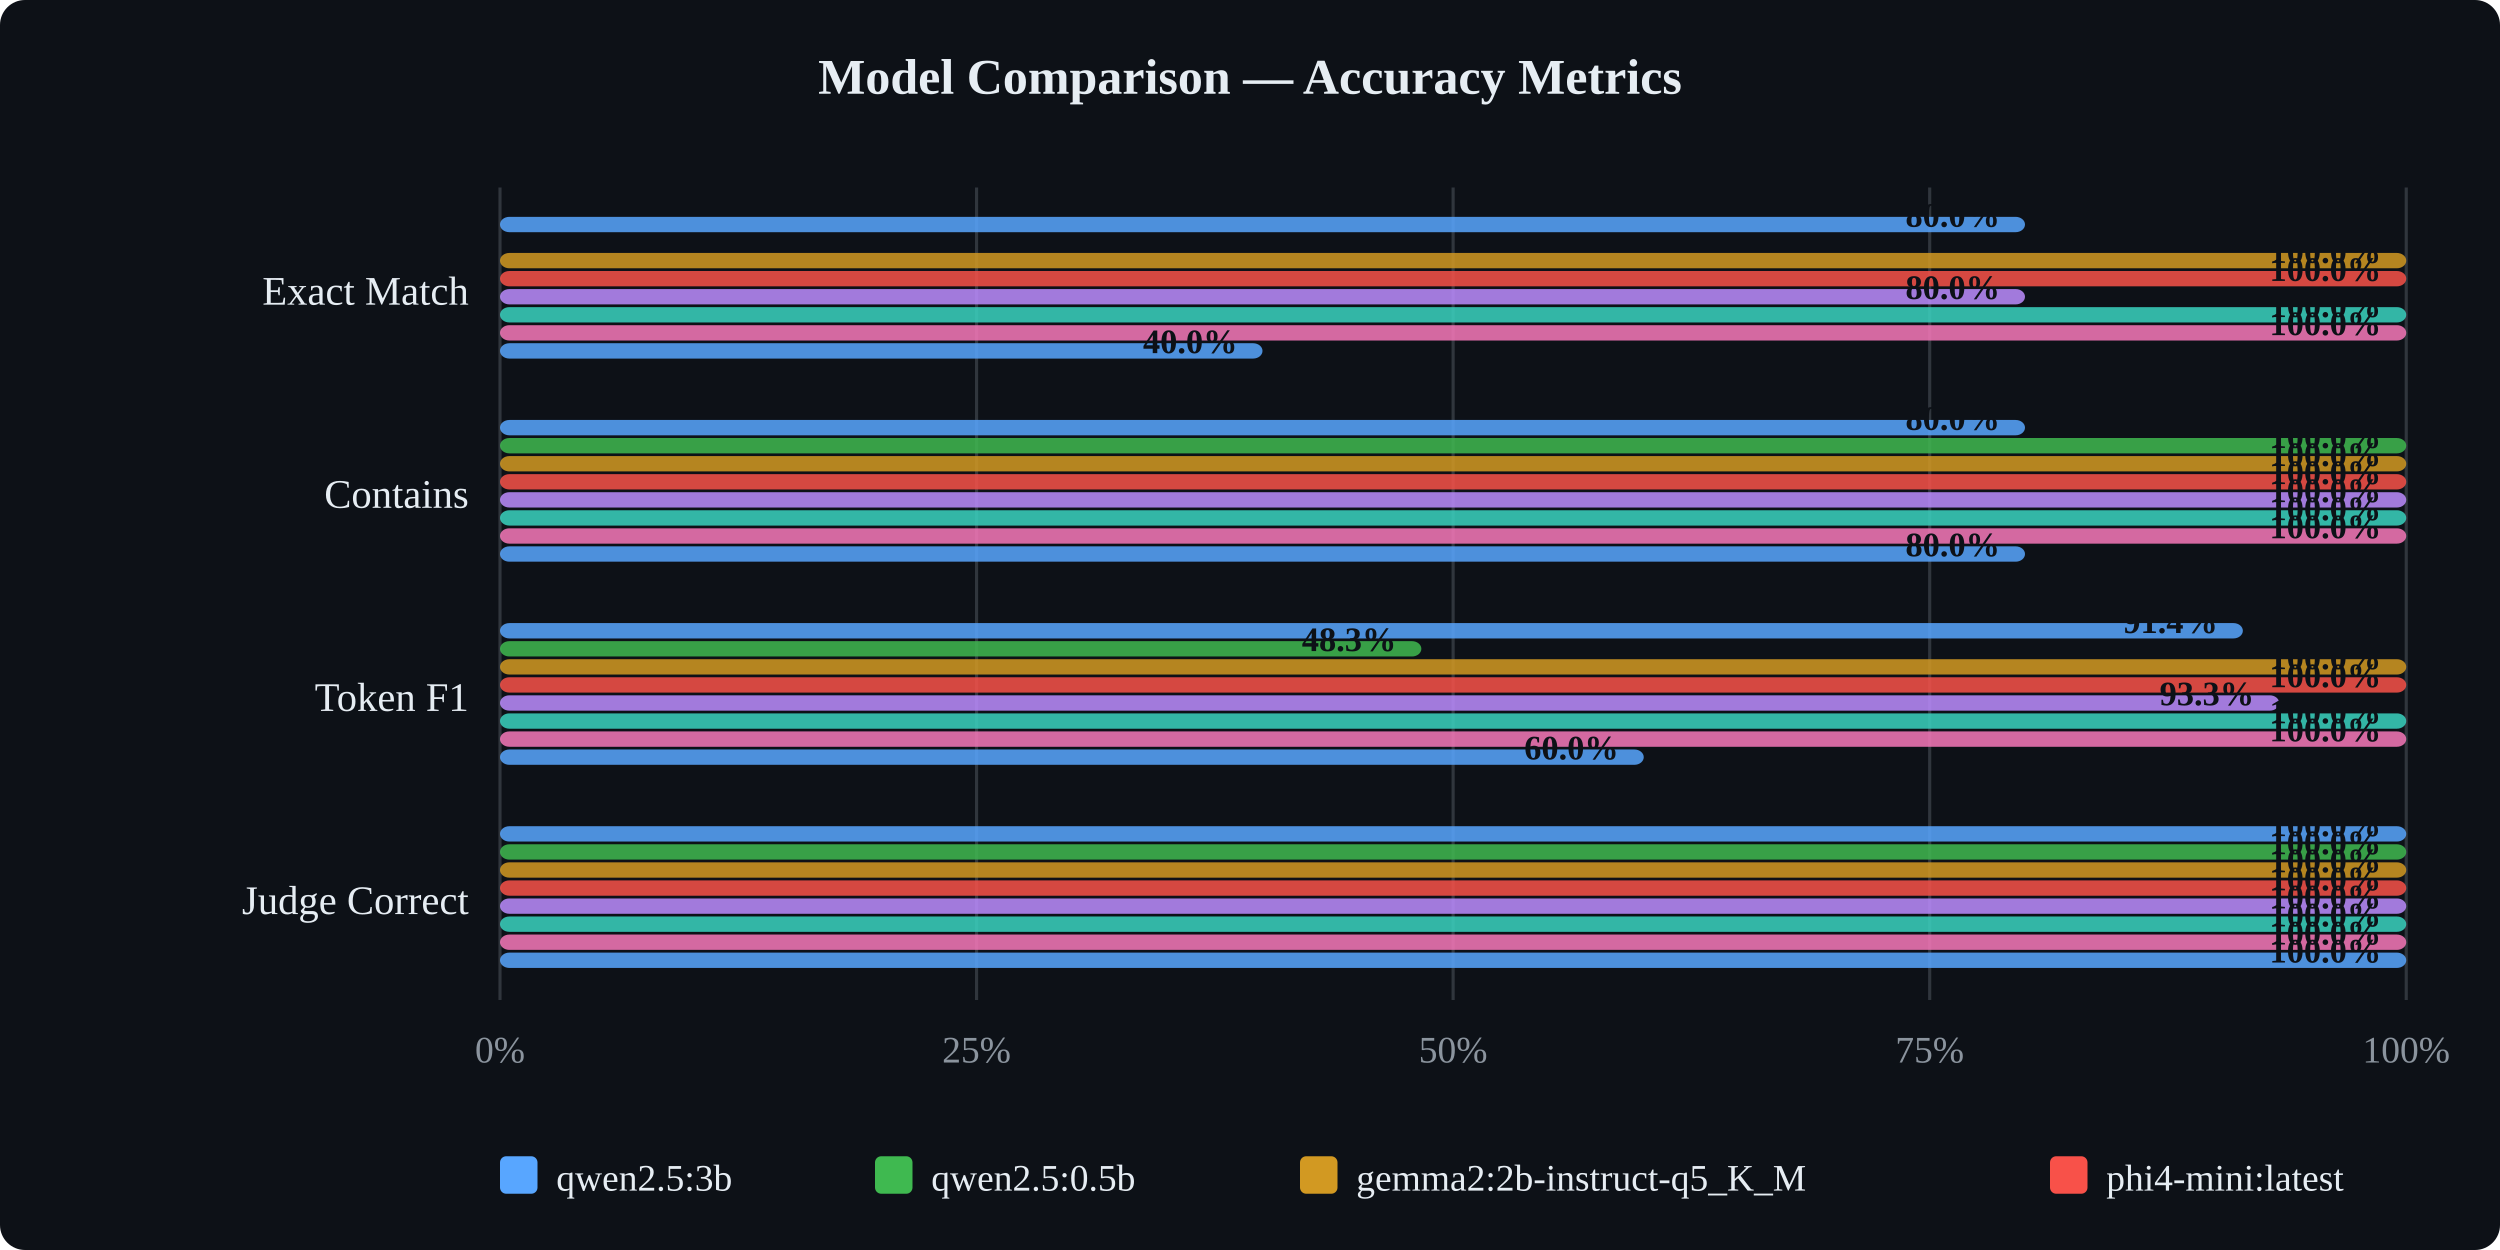
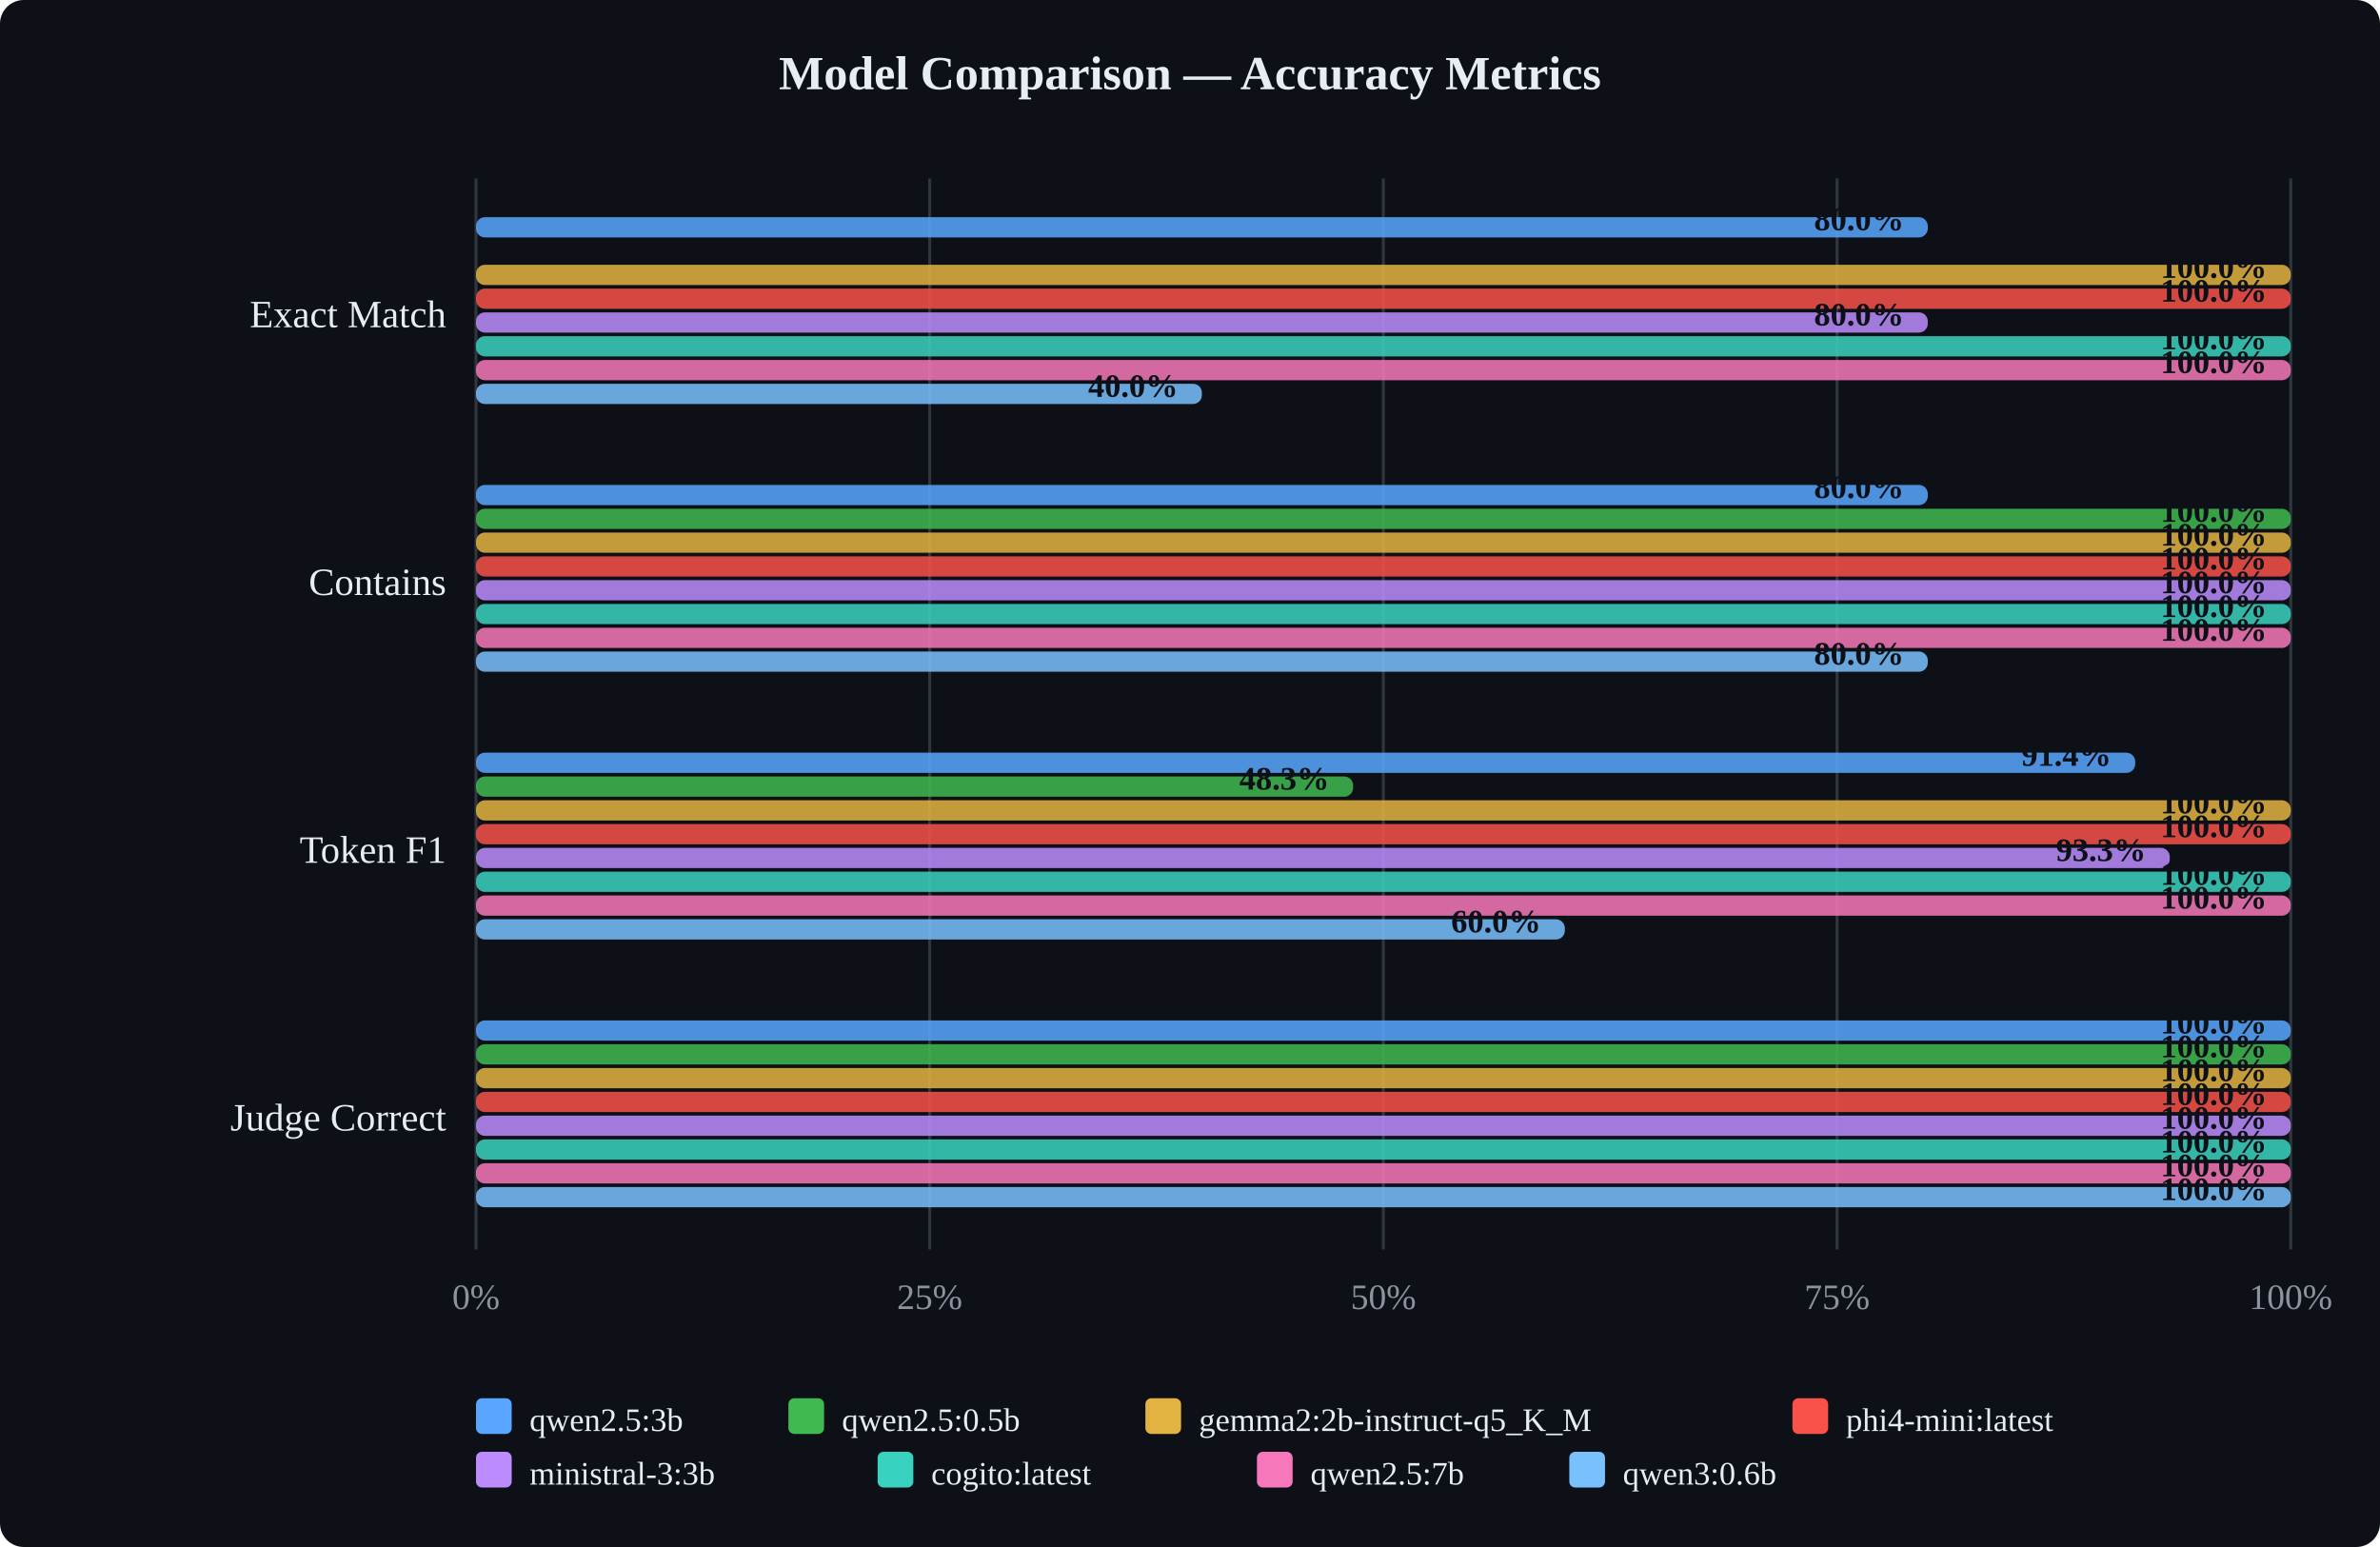
- <svg xmlns="http://www.w3.org/2000/svg" width="800" height="400" viewBox="0 0 800 400">
-   <rect width="800" height="400" rx="8" fill="#0d1117" />
+ <svg xmlns="http://www.w3.org/2000/svg" width="800" height="520" viewBox="0 0 800 520">
+   <rect width="800" height="520" rx="8" fill="#0d1117" />
  <text x="400.0" y="30" text-anchor="middle" fill="#e6edf3" font-size="16" font-weight="600">Model Comparison — Accuracy Metrics</text>
-   <line x1="160" y1="60" x2="160" y2="320" stroke="#30363d" stroke-width="1" />
-   <line x1="312.5" y1="60" x2="312.5" y2="320" stroke="#30363d" stroke-width="1" />
-   <line x1="465.0" y1="60" x2="465.0" y2="320" stroke="#30363d" stroke-width="1" />
-   <line x1="617.5" y1="60" x2="617.5" y2="320" stroke="#30363d" stroke-width="1" />
-   <line x1="770.0" y1="60" x2="770.0" y2="320" stroke="#30363d" stroke-width="1" />
-   <rect x="160" y="69.389" width="488.0" height="4.911" rx="3" fill="#58a6ff" opacity="0.85">
-     <animate attributeName="width" from="0" to="488.0" dur="0.6s" fill="freeze" />
-   </rect>
-   <text x="640.0" y="72.567" text-anchor="end" fill="#0d1117" font-size="11" font-weight="600">80.0%</text>
-   <rect x="160" y="75.167" width="0" height="4.911" rx="3" fill="#3fb950" opacity="0.85">
-     <animate attributeName="width" from="0" to="0" dur="0.6s" fill="freeze" />
-   </rect>
-   <rect x="160" y="80.944" width="610.0" height="4.911" rx="3" fill="#d29922" opacity="0.85">
-     <animate attributeName="width" from="0" to="610.0" dur="0.6s" fill="freeze" />
-   </rect>
-   <text x="762.0" y="84.122" text-anchor="end" fill="#0d1117" font-size="11" font-weight="600">100.0%</text>
-   <rect x="160" y="86.722" width="610.0" height="4.911" rx="3" fill="#f85149" opacity="0.85">
-     <animate attributeName="width" from="0" to="610.0" dur="0.6s" fill="freeze" />
-   </rect>
-   <text x="762.0" y="89.9" text-anchor="end" fill="#0d1117" font-size="11" font-weight="600">100.0%</text>
-   <rect x="160" y="92.5" width="488.0" height="4.911" rx="3" fill="#bc8cff" opacity="0.85">
-     <animate attributeName="width" from="0" to="488.0" dur="0.6s" fill="freeze" />
-   </rect>
-   <text x="640.0" y="95.678" text-anchor="end" fill="#0d1117" font-size="11" font-weight="600">80.0%</text>
-   <rect x="160" y="98.278" width="610.0" height="4.911" rx="3" fill="#39d2c0" opacity="0.85">
-     <animate attributeName="width" from="0" to="610.0" dur="0.6s" fill="freeze" />
-   </rect>
-   <text x="762.0" y="101.456" text-anchor="end" fill="#0d1117" font-size="11" font-weight="600">100.0%</text>
-   <rect x="160" y="104.056" width="610.0" height="4.911" rx="3" fill="#f778ba" opacity="0.85">
-     <animate attributeName="width" from="0" to="610.0" dur="0.6s" fill="freeze" />
-   </rect>
-   <text x="762.0" y="107.233" text-anchor="end" fill="#0d1117" font-size="11" font-weight="600">100.0%</text>
-   <rect x="160" y="109.833" width="244.0" height="4.911" rx="3" fill="#58a6ff" opacity="0.85">
-     <animate attributeName="width" from="0" to="244.0" dur="0.6s" fill="freeze" />
-   </rect>
-   <text x="396.0" y="113.011" text-anchor="end" fill="#0d1117" font-size="11" font-weight="600">40.0%</text>
-   <rect x="160" y="134.389" width="488.0" height="4.911" rx="3" fill="#58a6ff" opacity="0.85">
-     <animate attributeName="width" from="0" to="488.0" dur="0.6s" fill="freeze" />
-   </rect>
-   <text x="640.0" y="137.567" text-anchor="end" fill="#0d1117" font-size="11" font-weight="600">80.0%</text>
-   <rect x="160" y="140.167" width="610.0" height="4.911" rx="3" fill="#3fb950" opacity="0.85">
-     <animate attributeName="width" from="0" to="610.0" dur="0.6s" fill="freeze" />
-   </rect>
-   <text x="762.0" y="143.344" text-anchor="end" fill="#0d1117" font-size="11" font-weight="600">100.0%</text>
-   <rect x="160" y="145.944" width="610.0" height="4.911" rx="3" fill="#d29922" opacity="0.85">
-     <animate attributeName="width" from="0" to="610.0" dur="0.6s" fill="freeze" />
-   </rect>
-   <text x="762.0" y="149.122" text-anchor="end" fill="#0d1117" font-size="11" font-weight="600">100.0%</text>
-   <rect x="160" y="151.722" width="610.0" height="4.911" rx="3" fill="#f85149" opacity="0.85">
-     <animate attributeName="width" from="0" to="610.0" dur="0.6s" fill="freeze" />
-   </rect>
-   <text x="762.0" y="154.9" text-anchor="end" fill="#0d1117" font-size="11" font-weight="600">100.0%</text>
-   <rect x="160" y="157.5" width="610.0" height="4.911" rx="3" fill="#bc8cff" opacity="0.85">
-     <animate attributeName="width" from="0" to="610.0" dur="0.6s" fill="freeze" />
-   </rect>
-   <text x="762.0" y="160.678" text-anchor="end" fill="#0d1117" font-size="11" font-weight="600">100.0%</text>
-   <rect x="160" y="163.278" width="610.0" height="4.911" rx="3" fill="#39d2c0" opacity="0.85">
-     <animate attributeName="width" from="0" to="610.0" dur="0.6s" fill="freeze" />
-   </rect>
-   <text x="762.0" y="166.456" text-anchor="end" fill="#0d1117" font-size="11" font-weight="600">100.0%</text>
-   <rect x="160" y="169.056" width="610.0" height="4.911" rx="3" fill="#f778ba" opacity="0.85">
-     <animate attributeName="width" from="0" to="610.0" dur="0.6s" fill="freeze" />
-   </rect>
-   <text x="762.0" y="172.233" text-anchor="end" fill="#0d1117" font-size="11" font-weight="600">100.0%</text>
-   <rect x="160" y="174.833" width="488.0" height="4.911" rx="3" fill="#58a6ff" opacity="0.85">
-     <animate attributeName="width" from="0" to="488.0" dur="0.6s" fill="freeze" />
-   </rect>
-   <text x="640.0" y="178.011" text-anchor="end" fill="#0d1117" font-size="11" font-weight="600">80.0%</text>
-   <rect x="160" y="199.389" width="557.714" height="4.911" rx="3" fill="#58a6ff" opacity="0.85">
-     <animate attributeName="width" from="0" to="557.714" dur="0.6s" fill="freeze" />
-   </rect>
-   <text x="709.714" y="202.567" text-anchor="end" fill="#0d1117" font-size="11" font-weight="600">91.4%</text>
-   <rect x="160" y="205.167" width="294.833" height="4.911" rx="3" fill="#3fb950" opacity="0.85">
-     <animate attributeName="width" from="0" to="294.833" dur="0.6s" fill="freeze" />
-   </rect>
-   <text x="446.833" y="208.344" text-anchor="end" fill="#0d1117" font-size="11" font-weight="600">48.3%</text>
-   <rect x="160" y="210.944" width="610.0" height="4.911" rx="3" fill="#d29922" opacity="0.85">
-     <animate attributeName="width" from="0" to="610.0" dur="0.6s" fill="freeze" />
-   </rect>
-   <text x="762.0" y="214.122" text-anchor="end" fill="#0d1117" font-size="11" font-weight="600">100.0%</text>
-   <rect x="160" y="216.722" width="610.0" height="4.911" rx="3" fill="#f85149" opacity="0.85">
-     <animate attributeName="width" from="0" to="610.0" dur="0.6s" fill="freeze" />
-   </rect>
-   <text x="762.0" y="219.9" text-anchor="end" fill="#0d1117" font-size="11" font-weight="600">100.0%</text>
-   <rect x="160" y="222.5" width="569.333" height="4.911" rx="3" fill="#bc8cff" opacity="0.85">
-     <animate attributeName="width" from="0" to="569.333" dur="0.6s" fill="freeze" />
-   </rect>
-   <text x="721.333" y="225.678" text-anchor="end" fill="#0d1117" font-size="11" font-weight="600">93.3%</text>
-   <rect x="160" y="228.278" width="610.0" height="4.911" rx="3" fill="#39d2c0" opacity="0.85">
-     <animate attributeName="width" from="0" to="610.0" dur="0.6s" fill="freeze" />
-   </rect>
-   <text x="762.0" y="231.456" text-anchor="end" fill="#0d1117" font-size="11" font-weight="600">100.0%</text>
-   <rect x="160" y="234.056" width="610.0" height="4.911" rx="3" fill="#f778ba" opacity="0.85">
-     <animate attributeName="width" from="0" to="610.0" dur="0.6s" fill="freeze" />
-   </rect>
-   <text x="762.0" y="237.233" text-anchor="end" fill="#0d1117" font-size="11" font-weight="600">100.0%</text>
-   <rect x="160" y="239.833" width="366.0" height="4.911" rx="3" fill="#58a6ff" opacity="0.85">
-     <animate attributeName="width" from="0" to="366.0" dur="0.6s" fill="freeze" />
-   </rect>
-   <text x="518.0" y="243.011" text-anchor="end" fill="#0d1117" font-size="11" font-weight="600">60.0%</text>
-   <rect x="160" y="264.389" width="610.0" height="4.911" rx="3" fill="#58a6ff" opacity="0.85">
-     <animate attributeName="width" from="0" to="610.0" dur="0.6s" fill="freeze" />
-   </rect>
-   <text x="762.0" y="267.567" text-anchor="end" fill="#0d1117" font-size="11" font-weight="600">100.0%</text>
-   <rect x="160" y="270.167" width="610.0" height="4.911" rx="3" fill="#3fb950" opacity="0.85">
-     <animate attributeName="width" from="0" to="610.0" dur="0.6s" fill="freeze" />
-   </rect>
-   <text x="762.0" y="273.344" text-anchor="end" fill="#0d1117" font-size="11" font-weight="600">100.0%</text>
-   <rect x="160" y="275.944" width="610.0" height="4.911" rx="3" fill="#d29922" opacity="0.85">
-     <animate attributeName="width" from="0" to="610.0" dur="0.6s" fill="freeze" />
-   </rect>
-   <text x="762.0" y="279.122" text-anchor="end" fill="#0d1117" font-size="11" font-weight="600">100.0%</text>
-   <rect x="160" y="281.722" width="610.0" height="4.911" rx="3" fill="#f85149" opacity="0.85">
-     <animate attributeName="width" from="0" to="610.0" dur="0.6s" fill="freeze" />
-   </rect>
-   <text x="762.0" y="284.9" text-anchor="end" fill="#0d1117" font-size="11" font-weight="600">100.0%</text>
-   <rect x="160" y="287.5" width="610.0" height="4.911" rx="3" fill="#bc8cff" opacity="0.85">
-     <animate attributeName="width" from="0" to="610.0" dur="0.6s" fill="freeze" />
-   </rect>
-   <text x="762.0" y="290.678" text-anchor="end" fill="#0d1117" font-size="11" font-weight="600">100.0%</text>
-   <rect x="160" y="293.278" width="610.0" height="4.911" rx="3" fill="#39d2c0" opacity="0.85">
-     <animate attributeName="width" from="0" to="610.0" dur="0.6s" fill="freeze" />
-   </rect>
-   <text x="762.0" y="296.456" text-anchor="end" fill="#0d1117" font-size="11" font-weight="600">100.0%</text>
-   <rect x="160" y="299.056" width="610.0" height="4.911" rx="3" fill="#f778ba" opacity="0.85">
-     <animate attributeName="width" from="0" to="610.0" dur="0.6s" fill="freeze" />
-   </rect>
-   <text x="762.0" y="302.233" text-anchor="end" fill="#0d1117" font-size="11" font-weight="600">100.0%</text>
-   <rect x="160" y="304.833" width="610.0" height="4.911" rx="3" fill="#58a6ff" opacity="0.85">
-     <animate attributeName="width" from="0" to="610.0" dur="0.6s" fill="freeze" />
-   </rect>
-   <text x="762.0" y="308.011" text-anchor="end" fill="#0d1117" font-size="11" font-weight="600">100.0%</text>
-   <text x="160" y="340" text-anchor="middle" fill="#8b949e" font-size="12">0%</text>
-   <text x="312.5" y="340" text-anchor="middle" fill="#8b949e" font-size="12">25%</text>
-   <text x="465.0" y="340" text-anchor="middle" fill="#8b949e" font-size="12">50%</text>
-   <text x="617.5" y="340" text-anchor="middle" fill="#8b949e" font-size="12">75%</text>
-   <text x="770.0" y="340" text-anchor="middle" fill="#8b949e" font-size="12">100%</text>
-   <text x="150" y="97.5" text-anchor="end" fill="#e6edf3" font-size="13" font-weight="500">Exact Match</text>
-   <text x="150" y="162.5" text-anchor="end" fill="#e6edf3" font-size="13" font-weight="500">Contains</text>
-   <text x="150" y="227.5" text-anchor="end" fill="#e6edf3" font-size="13" font-weight="500">Token F1</text>
-   <text x="150" y="292.5" text-anchor="end" fill="#e6edf3" font-size="13" font-weight="500">Judge Correct</text>
-   <rect x="160" y="370" width="12" height="12" rx="2" fill="#58a6ff" />
-   <text x="178" y="381" fill="#e6edf3" font-size="12">qwen2.5:3b</text>
-   <rect x="280" y="370" width="12" height="12" rx="2" fill="#3fb950" />
-   <text x="298" y="381" fill="#e6edf3" font-size="12">qwen2.5:0.5b</text>
-   <rect x="416" y="370" width="12" height="12" rx="2" fill="#d29922" />
-   <text x="434" y="381" fill="#e6edf3" font-size="12">gemma2:2b-instruct-q5_K_M</text>
-   <rect x="656" y="370" width="12" height="12" rx="2" fill="#f85149" />
-   <text x="674" y="381" fill="#e6edf3" font-size="12">phi4-mini:latest</text>
-   <rect x="824" y="370" width="12" height="12" rx="2" fill="#bc8cff" />
-   <text x="842" y="381" fill="#e6edf3" font-size="12">ministral-3:3b</text>
-   <rect x="976" y="370" width="12" height="12" rx="2" fill="#39d2c0" />
-   <text x="994" y="381" fill="#e6edf3" font-size="12">cogito:latest</text>
-   <rect x="1120" y="370" width="12" height="12" rx="2" fill="#f778ba" />
-   <text x="1138" y="381" fill="#e6edf3" font-size="12">qwen2.5:7b</text>
-   <rect x="1240" y="370" width="12" height="12" rx="2" fill="#58a6ff" />
-   <text x="1258" y="381" fill="#e6edf3" font-size="12">qwen3:0.6b</text>
+   <line x1="160" y1="60" x2="160" y2="420" stroke="#30363d" stroke-width="1" />
+   <line x1="312.5" y1="60" x2="312.5" y2="420" stroke="#30363d" stroke-width="1" />
+   <line x1="465.0" y1="60" x2="465.0" y2="420" stroke="#30363d" stroke-width="1" />
+   <line x1="617.5" y1="60" x2="617.5" y2="420" stroke="#30363d" stroke-width="1" />
+   <line x1="770.0" y1="60" x2="770.0" y2="420" stroke="#30363d" stroke-width="1" />
+   <g class="bar-group" style="cursor:pointer">
+     <rect x="160" y="73.0" width="488.0" height="6.8" rx="3" fill="#58a6ff" opacity="0.85">
+       <animate attributeName="width" from="0" to="488.0" dur="0.6s" fill="freeze" />
+     </rect>
+   </g>
+   <text x="640.0" y="77.4" text-anchor="end" fill="#0d1117" font-size="11" font-weight="600">80.0%</text>
+   <g class="bar-group" style="cursor:pointer">
+     <rect x="160" y="81.0" width="0" height="6.8" rx="3" fill="#3fb950" opacity="0.85">
+       <animate attributeName="width" from="0" to="0" dur="0.6s" fill="freeze" />
+     </rect>
+   </g>
+   <g class="bar-group" style="cursor:pointer">
+     <rect x="160" y="89.0" width="610.0" height="6.8" rx="3" fill="#e3b341" opacity="0.85">
+       <animate attributeName="width" from="0" to="610.0" dur="0.6s" fill="freeze" />
+     </rect>
+   </g>
+   <text x="762.0" y="93.4" text-anchor="end" fill="#0d1117" font-size="11" font-weight="600">100.0%</text>
+   <g class="bar-group" style="cursor:pointer">
+     <rect x="160" y="97.0" width="610.0" height="6.8" rx="3" fill="#f85149" opacity="0.85">
+       <animate attributeName="width" from="0" to="610.0" dur="0.6s" fill="freeze" />
+     </rect>
+   </g>
+   <text x="762.0" y="101.4" text-anchor="end" fill="#0d1117" font-size="11" font-weight="600">100.0%</text>
+   <g class="bar-group" style="cursor:pointer">
+     <rect x="160" y="105.0" width="488.0" height="6.8" rx="3" fill="#bc8cff" opacity="0.85">
+       <animate attributeName="width" from="0" to="488.0" dur="0.6s" fill="freeze" />
+     </rect>
+   </g>
+   <text x="640.0" y="109.4" text-anchor="end" fill="#0d1117" font-size="11" font-weight="600">80.0%</text>
+   <g class="bar-group" style="cursor:pointer">
+     <rect x="160" y="113.0" width="610.0" height="6.8" rx="3" fill="#39d2c0" opacity="0.85">
+       <animate attributeName="width" from="0" to="610.0" dur="0.6s" fill="freeze" />
+     </rect>
+   </g>
+   <text x="762.0" y="117.4" text-anchor="end" fill="#0d1117" font-size="11" font-weight="600">100.0%</text>
+   <g class="bar-group" style="cursor:pointer">
+     <rect x="160" y="121.0" width="610.0" height="6.8" rx="3" fill="#f778ba" opacity="0.85">
+       <animate attributeName="width" from="0" to="610.0" dur="0.6s" fill="freeze" />
+     </rect>
+   </g>
+   <text x="762.0" y="125.4" text-anchor="end" fill="#0d1117" font-size="11" font-weight="600">100.0%</text>
+   <g class="bar-group" style="cursor:pointer">
+     <rect x="160" y="129.0" width="244.0" height="6.8" rx="3" fill="#79c0ff" opacity="0.85">
+       <animate attributeName="width" from="0" to="244.0" dur="0.6s" fill="freeze" />
+     </rect>
+   </g>
+   <text x="396.0" y="133.4" text-anchor="end" fill="#0d1117" font-size="11" font-weight="600">40.0%</text>
+   <g class="bar-group" style="cursor:pointer">
+     <rect x="160" y="163.0" width="488.0" height="6.8" rx="3" fill="#58a6ff" opacity="0.85">
+       <animate attributeName="width" from="0" to="488.0" dur="0.6s" fill="freeze" />
+     </rect>
+   </g>
+   <text x="640.0" y="167.4" text-anchor="end" fill="#0d1117" font-size="11" font-weight="600">80.0%</text>
+   <g class="bar-group" style="cursor:pointer">
+     <rect x="160" y="171.0" width="610.0" height="6.8" rx="3" fill="#3fb950" opacity="0.85">
+       <animate attributeName="width" from="0" to="610.0" dur="0.6s" fill="freeze" />
+     </rect>
+   </g>
+   <text x="762.0" y="175.4" text-anchor="end" fill="#0d1117" font-size="11" font-weight="600">100.0%</text>
+   <g class="bar-group" style="cursor:pointer">
+     <rect x="160" y="179.0" width="610.0" height="6.8" rx="3" fill="#e3b341" opacity="0.85">
+       <animate attributeName="width" from="0" to="610.0" dur="0.6s" fill="freeze" />
+     </rect>
+   </g>
+   <text x="762.0" y="183.4" text-anchor="end" fill="#0d1117" font-size="11" font-weight="600">100.0%</text>
+   <g class="bar-group" style="cursor:pointer">
+     <rect x="160" y="187.0" width="610.0" height="6.8" rx="3" fill="#f85149" opacity="0.85">
+       <animate attributeName="width" from="0" to="610.0" dur="0.6s" fill="freeze" />
+     </rect>
+   </g>
+   <text x="762.0" y="191.4" text-anchor="end" fill="#0d1117" font-size="11" font-weight="600">100.0%</text>
+   <g class="bar-group" style="cursor:pointer">
+     <rect x="160" y="195.0" width="610.0" height="6.8" rx="3" fill="#bc8cff" opacity="0.85">
+       <animate attributeName="width" from="0" to="610.0" dur="0.6s" fill="freeze" />
+     </rect>
+   </g>
+   <text x="762.0" y="199.4" text-anchor="end" fill="#0d1117" font-size="11" font-weight="600">100.0%</text>
+   <g class="bar-group" style="cursor:pointer">
+     <rect x="160" y="203.0" width="610.0" height="6.8" rx="3" fill="#39d2c0" opacity="0.85">
+       <animate attributeName="width" from="0" to="610.0" dur="0.6s" fill="freeze" />
+     </rect>
+   </g>
+   <text x="762.0" y="207.4" text-anchor="end" fill="#0d1117" font-size="11" font-weight="600">100.0%</text>
+   <g class="bar-group" style="cursor:pointer">
+     <rect x="160" y="211.0" width="610.0" height="6.8" rx="3" fill="#f778ba" opacity="0.85">
+       <animate attributeName="width" from="0" to="610.0" dur="0.6s" fill="freeze" />
+     </rect>
+   </g>
+   <text x="762.0" y="215.4" text-anchor="end" fill="#0d1117" font-size="11" font-weight="600">100.0%</text>
+   <g class="bar-group" style="cursor:pointer">
+     <rect x="160" y="219.0" width="488.0" height="6.8" rx="3" fill="#79c0ff" opacity="0.85">
+       <animate attributeName="width" from="0" to="488.0" dur="0.6s" fill="freeze" />
+     </rect>
+   </g>
+   <text x="640.0" y="223.4" text-anchor="end" fill="#0d1117" font-size="11" font-weight="600">80.0%</text>
+   <g class="bar-group" style="cursor:pointer">
+     <rect x="160" y="253.0" width="557.714" height="6.8" rx="3" fill="#58a6ff" opacity="0.85">
+       <animate attributeName="width" from="0" to="557.714" dur="0.6s" fill="freeze" />
+     </rect>
+   </g>
+   <text x="709.714" y="257.4" text-anchor="end" fill="#0d1117" font-size="11" font-weight="600">91.4%</text>
+   <g class="bar-group" style="cursor:pointer">
+     <rect x="160" y="261.0" width="294.833" height="6.8" rx="3" fill="#3fb950" opacity="0.85">
+       <animate attributeName="width" from="0" to="294.833" dur="0.6s" fill="freeze" />
+     </rect>
+   </g>
+   <text x="446.833" y="265.4" text-anchor="end" fill="#0d1117" font-size="11" font-weight="600">48.3%</text>
+   <g class="bar-group" style="cursor:pointer">
+     <rect x="160" y="269.0" width="610.0" height="6.8" rx="3" fill="#e3b341" opacity="0.85">
+       <animate attributeName="width" from="0" to="610.0" dur="0.6s" fill="freeze" />
+     </rect>
+   </g>
+   <text x="762.0" y="273.4" text-anchor="end" fill="#0d1117" font-size="11" font-weight="600">100.0%</text>
+   <g class="bar-group" style="cursor:pointer">
+     <rect x="160" y="277.0" width="610.0" height="6.8" rx="3" fill="#f85149" opacity="0.85">
+       <animate attributeName="width" from="0" to="610.0" dur="0.6s" fill="freeze" />
+     </rect>
+   </g>
+   <text x="762.0" y="281.4" text-anchor="end" fill="#0d1117" font-size="11" font-weight="600">100.0%</text>
+   <g class="bar-group" style="cursor:pointer">
+     <rect x="160" y="285.0" width="569.333" height="6.8" rx="3" fill="#bc8cff" opacity="0.85">
+       <animate attributeName="width" from="0" to="569.333" dur="0.6s" fill="freeze" />
+     </rect>
+   </g>
+   <text x="721.333" y="289.4" text-anchor="end" fill="#0d1117" font-size="11" font-weight="600">93.3%</text>
+   <g class="bar-group" style="cursor:pointer">
+     <rect x="160" y="293.0" width="610.0" height="6.8" rx="3" fill="#39d2c0" opacity="0.85">
+       <animate attributeName="width" from="0" to="610.0" dur="0.6s" fill="freeze" />
+     </rect>
+   </g>
+   <text x="762.0" y="297.4" text-anchor="end" fill="#0d1117" font-size="11" font-weight="600">100.0%</text>
+   <g class="bar-group" style="cursor:pointer">
+     <rect x="160" y="301.0" width="610.0" height="6.8" rx="3" fill="#f778ba" opacity="0.85">
+       <animate attributeName="width" from="0" to="610.0" dur="0.6s" fill="freeze" />
+     </rect>
+   </g>
+   <text x="762.0" y="305.4" text-anchor="end" fill="#0d1117" font-size="11" font-weight="600">100.0%</text>
+   <g class="bar-group" style="cursor:pointer">
+     <rect x="160" y="309.0" width="366.0" height="6.8" rx="3" fill="#79c0ff" opacity="0.85">
+       <animate attributeName="width" from="0" to="366.0" dur="0.6s" fill="freeze" />
+     </rect>
+   </g>
+   <text x="518.0" y="313.4" text-anchor="end" fill="#0d1117" font-size="11" font-weight="600">60.0%</text>
+   <g class="bar-group" style="cursor:pointer">
+     <rect x="160" y="343.0" width="610.0" height="6.8" rx="3" fill="#58a6ff" opacity="0.85">
+       <animate attributeName="width" from="0" to="610.0" dur="0.6s" fill="freeze" />
+     </rect>
+   </g>
+   <text x="762.0" y="347.4" text-anchor="end" fill="#0d1117" font-size="11" font-weight="600">100.0%</text>
+   <g class="bar-group" style="cursor:pointer">
+     <rect x="160" y="351.0" width="610.0" height="6.8" rx="3" fill="#3fb950" opacity="0.85">
+       <animate attributeName="width" from="0" to="610.0" dur="0.6s" fill="freeze" />
+     </rect>
+   </g>
+   <text x="762.0" y="355.4" text-anchor="end" fill="#0d1117" font-size="11" font-weight="600">100.0%</text>
+   <g class="bar-group" style="cursor:pointer">
+     <rect x="160" y="359.0" width="610.0" height="6.8" rx="3" fill="#e3b341" opacity="0.85">
+       <animate attributeName="width" from="0" to="610.0" dur="0.6s" fill="freeze" />
+     </rect>
+   </g>
+   <text x="762.0" y="363.4" text-anchor="end" fill="#0d1117" font-size="11" font-weight="600">100.0%</text>
+   <g class="bar-group" style="cursor:pointer">
+     <rect x="160" y="367.0" width="610.0" height="6.8" rx="3" fill="#f85149" opacity="0.85">
+       <animate attributeName="width" from="0" to="610.0" dur="0.6s" fill="freeze" />
+     </rect>
+   </g>
+   <text x="762.0" y="371.4" text-anchor="end" fill="#0d1117" font-size="11" font-weight="600">100.0%</text>
+   <g class="bar-group" style="cursor:pointer">
+     <rect x="160" y="375.0" width="610.0" height="6.8" rx="3" fill="#bc8cff" opacity="0.85">
+       <animate attributeName="width" from="0" to="610.0" dur="0.6s" fill="freeze" />
+     </rect>
+   </g>
+   <text x="762.0" y="379.4" text-anchor="end" fill="#0d1117" font-size="11" font-weight="600">100.0%</text>
+   <g class="bar-group" style="cursor:pointer">
+     <rect x="160" y="383.0" width="610.0" height="6.8" rx="3" fill="#39d2c0" opacity="0.85">
+       <animate attributeName="width" from="0" to="610.0" dur="0.6s" fill="freeze" />
+     </rect>
+   </g>
+   <text x="762.0" y="387.4" text-anchor="end" fill="#0d1117" font-size="11" font-weight="600">100.0%</text>
+   <g class="bar-group" style="cursor:pointer">
+     <rect x="160" y="391.0" width="610.0" height="6.8" rx="3" fill="#f778ba" opacity="0.85">
+       <animate attributeName="width" from="0" to="610.0" dur="0.6s" fill="freeze" />
+     </rect>
+   </g>
+   <text x="762.0" y="395.4" text-anchor="end" fill="#0d1117" font-size="11" font-weight="600">100.0%</text>
+   <g class="bar-group" style="cursor:pointer">
+     <rect x="160" y="399.0" width="610.0" height="6.8" rx="3" fill="#79c0ff" opacity="0.85">
+       <animate attributeName="width" from="0" to="610.0" dur="0.6s" fill="freeze" />
+     </rect>
+   </g>
+   <text x="762.0" y="403.4" text-anchor="end" fill="#0d1117" font-size="11" font-weight="600">100.0%</text>
+   <text x="160" y="440" text-anchor="middle" fill="#8b949e" font-size="12">0%</text>
+   <text x="312.5" y="440" text-anchor="middle" fill="#8b949e" font-size="12">25%</text>
+   <text x="465.0" y="440" text-anchor="middle" fill="#8b949e" font-size="12">50%</text>
+   <text x="617.5" y="440" text-anchor="middle" fill="#8b949e" font-size="12">75%</text>
+   <text x="770.0" y="440" text-anchor="middle" fill="#8b949e" font-size="12">100%</text>
+   <text x="150" y="110.0" text-anchor="end" fill="#e6edf3" font-size="13" font-weight="500">Exact Match</text>
+   <text x="150" y="200.0" text-anchor="end" fill="#e6edf3" font-size="13" font-weight="500">Contains</text>
+   <text x="150" y="290.0" text-anchor="end" fill="#e6edf3" font-size="13" font-weight="500">Token F1</text>
+   <text x="150" y="380.0" text-anchor="end" fill="#e6edf3" font-size="13" font-weight="500">Judge Correct</text>
+   <rect x="160" y="470" width="12" height="12" rx="2" fill="#58a6ff" />
+   <text x="178" y="481" fill="#e6edf3" font-size="11">qwen2.5:3b</text>
+   <rect x="265.0" y="470" width="12" height="12" rx="2" fill="#3fb950" />
+   <text x="283.0" y="481" fill="#e6edf3" font-size="11">qwen2.5:0.5b</text>
+   <rect x="385.0" y="470" width="12" height="12" rx="2" fill="#e3b341" />
+   <text x="403.0" y="481" fill="#e6edf3" font-size="11">gemma2:2b-instruct-q5_K_M</text>
+   <rect x="602.5" y="470" width="12" height="12" rx="2" fill="#f85149" />
+   <text x="620.5" y="481" fill="#e6edf3" font-size="11">phi4-mini:latest</text>
+   <rect x="160" y="488" width="12" height="12" rx="2" fill="#bc8cff" />
+   <text x="178" y="499" fill="#e6edf3" font-size="11">ministral-3:3b</text>
+   <rect x="295.0" y="488" width="12" height="12" rx="2" fill="#39d2c0" />
+   <text x="313.0" y="499" fill="#e6edf3" font-size="11">cogito:latest</text>
+   <rect x="422.5" y="488" width="12" height="12" rx="2" fill="#f778ba" />
+   <text x="440.5" y="499" fill="#e6edf3" font-size="11">qwen2.5:7b</text>
+   <rect x="527.5" y="488" width="12" height="12" rx="2" fill="#79c0ff" />
+   <text x="545.5" y="499" fill="#e6edf3" font-size="11">qwen3:0.6b</text>
</svg>
